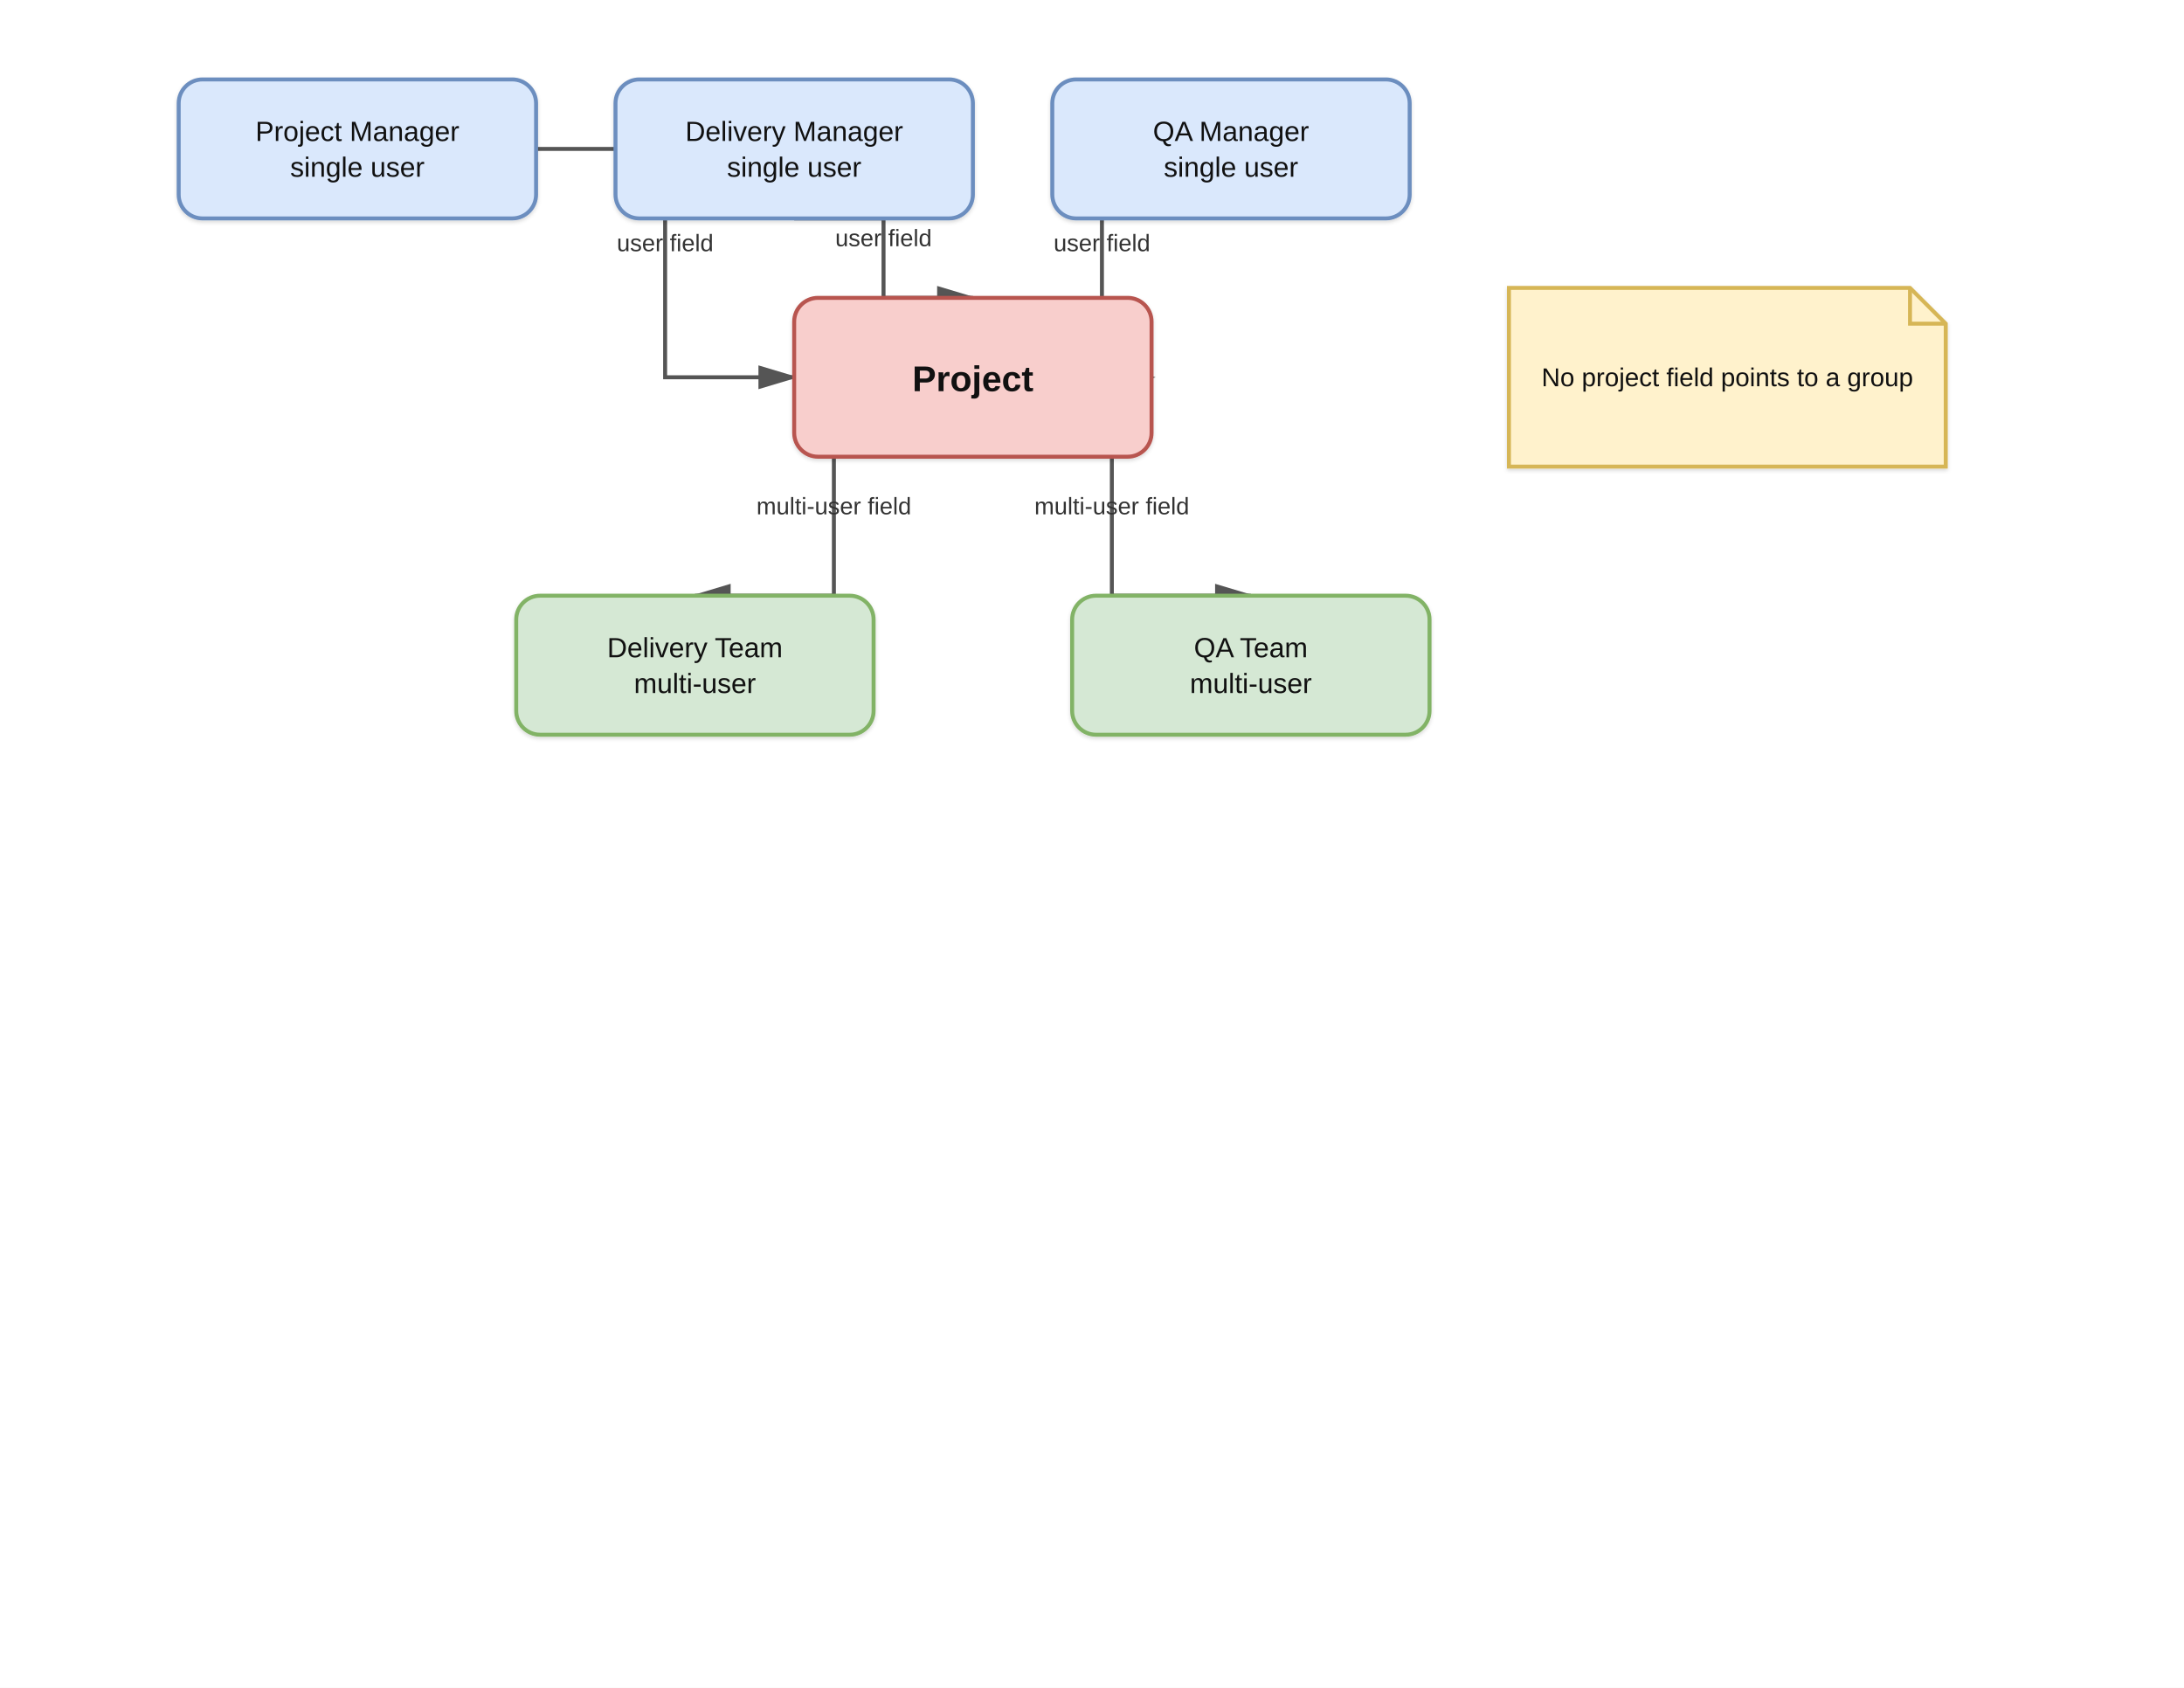
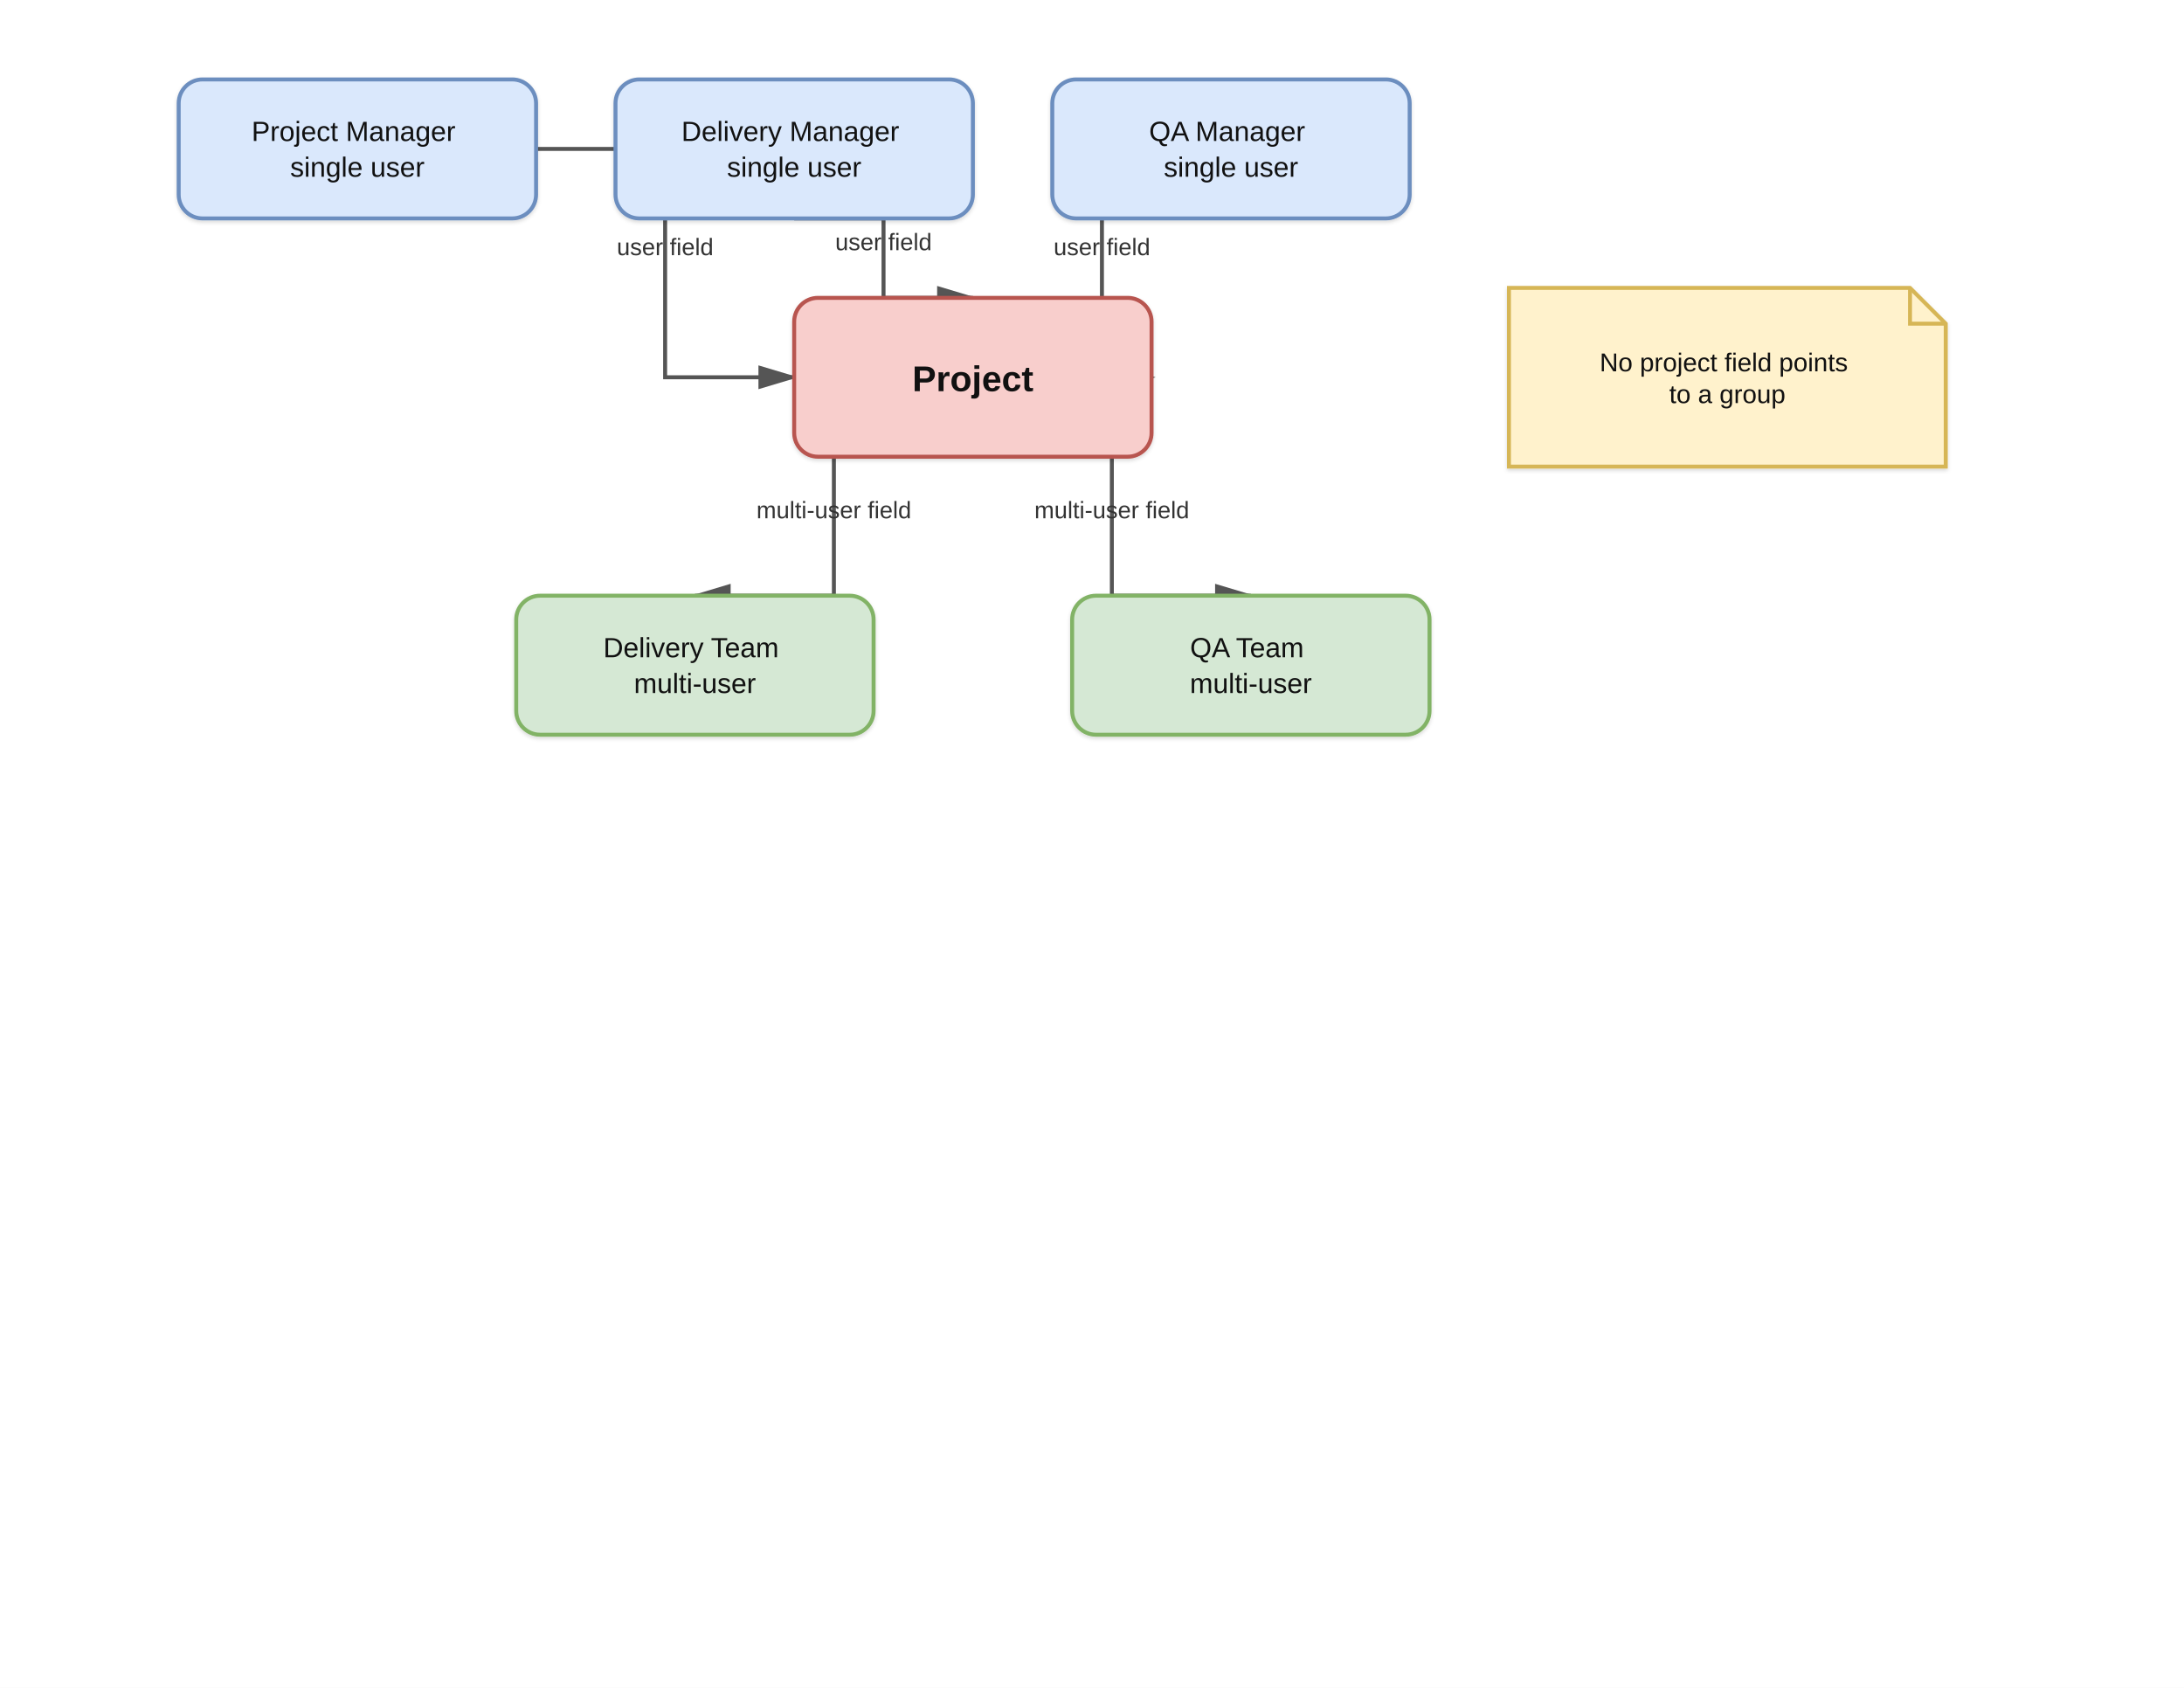
<svg xmlns="http://www.w3.org/2000/svg" width="1100" height="850" viewBox="0 0 1100 850" role="img">
  <defs>
    <marker id="arrow" markerWidth="10" markerHeight="10" refX="9" refY="3" orient="auto" markerUnits="strokeWidth">
      <path d="M0,0 L10,3 L0,6 z" fill="#555" />
    </marker>
    <filter id="shadow" x="-20%" y="-20%" width="140%" height="140%">
      <feDropShadow dx="0" dy="1" stdDeviation="1" flood-opacity="0.15" />
    </filter>
  </defs>
  <rect width="100%" height="100%" fill="#ffffff" />
  <path d="M 270.0 75.0 L 335.0 75.0 L 335.0 190.0 L 400.0 190.0" fill="none" stroke="#555" stroke-width="2" marker-end="url(#arrow)" />
-   <text x="335.0" y="126.5" text-anchor="middle" font-family="Arial, Helvetica, sans-serif" font-size="12" fill="#333">user field</text>
+   <text x="335.0" y="128.5" text-anchor="middle" font-family="Arial, Helvetica, sans-serif" font-size="12" fill="#333">
+     <tspan x="335.0" dy="0">user field</tspan>
+   </text>
  <path d="M 400.0 110.0 L 445.0 110.0 L 445.0 150.0 L 490.0 150.0" fill="none" stroke="#555" stroke-width="2" marker-end="url(#arrow)" />
-   <text x="445.0" y="124.0" text-anchor="middle" font-family="Arial, Helvetica, sans-serif" font-size="12" fill="#333">user field</text>
+   <text x="445.0" y="126.0" text-anchor="middle" font-family="Arial, Helvetica, sans-serif" font-size="12" fill="#333">
+     <tspan x="445.0" dy="0">user field</tspan>
+   </text>
  <path d="M 530.0 75.0 L 555.0 75.0 L 555.0 190.0 L 580.0 190.0" fill="none" stroke="#555" stroke-width="2" marker-end="url(#arrow)" />
-   <text x="555.0" y="126.5" text-anchor="middle" font-family="Arial, Helvetica, sans-serif" font-size="12" fill="#333">user field</text>
+   <text x="555.0" y="128.5" text-anchor="middle" font-family="Arial, Helvetica, sans-serif" font-size="12" fill="#333">
+     <tspan x="555.0" dy="0">user field</tspan>
+   </text>
  <path d="M 490.0 230.0 L 420.0 230.0 L 420.0 300.0 L 350.0 300.0" fill="none" stroke="#555" stroke-width="2" marker-end="url(#arrow)" />
-   <text x="420.0" y="259.0" text-anchor="middle" font-family="Arial, Helvetica, sans-serif" font-size="12" fill="#333">multi-user field</text>
+   <text x="420.0" y="261.0" text-anchor="middle" font-family="Arial, Helvetica, sans-serif" font-size="12" fill="#333">
+     <tspan x="420.0" dy="0">multi-user field</tspan>
+   </text>
  <path d="M 490.0 230.0 L 560.0 230.0 L 560.0 300.0 L 630.0 300.0" fill="none" stroke="#555" stroke-width="2" marker-end="url(#arrow)" />
-   <text x="560.0" y="259.0" text-anchor="middle" font-family="Arial, Helvetica, sans-serif" font-size="12" fill="#333">multi-user field</text>
+   <text x="560.0" y="261.0" text-anchor="middle" font-family="Arial, Helvetica, sans-serif" font-size="12" fill="#333">
+     <tspan x="560.0" dy="0">multi-user field</tspan>
+   </text>
  <rect x="400.0" y="150.0" width="180.0" height="80.0" rx="12" ry="12" fill="#f8cecc" stroke="#b85450" stroke-width="2" filter="url(#shadow)" />
-   <text x="490.0" y="197.0" text-anchor="middle" font-family="Arial, Helvetica, sans-serif" font-size="18" font-weight="700" fill="#111">Project</text>
+   <text x="490.0" y="197.0" text-anchor="middle" font-family="Arial, Helvetica, sans-serif" font-size="18" font-weight="700" fill="#111">
+     <tspan x="490.0" dy="0">Project</tspan>
+   </text>
  <rect x="90.0" y="40.0" width="180.0" height="70.0" rx="12" ry="12" fill="#dae8fc" stroke="#6c8ebf" stroke-width="2" filter="url(#shadow)" />
-   <text x="180.0" y="71.0" text-anchor="middle" font-family="Arial, Helvetica, sans-serif" font-size="14" font-weight="400" fill="#111">Project Manager</text>
-   <text x="180.0" y="89.0" text-anchor="middle" font-family="Arial, Helvetica, sans-serif" font-size="14" font-weight="400" fill="#111">single user</text>
+   <text x="180.0" y="71.0" text-anchor="middle" font-family="Arial, Helvetica, sans-serif" font-size="14" font-weight="400" fill="#111">
+     <tspan x="180.0" dy="0">Project Manager</tspan>
+     <tspan x="180.0" dy="18">single user</tspan>
+   </text>
  <rect x="310.0" y="40.0" width="180.0" height="70.0" rx="12" ry="12" fill="#dae8fc" stroke="#6c8ebf" stroke-width="2" filter="url(#shadow)" />
-   <text x="400.0" y="71.0" text-anchor="middle" font-family="Arial, Helvetica, sans-serif" font-size="14" font-weight="400" fill="#111">Delivery Manager</text>
-   <text x="400.0" y="89.0" text-anchor="middle" font-family="Arial, Helvetica, sans-serif" font-size="14" font-weight="400" fill="#111">single user</text>
+   <text x="400.0" y="71.0" text-anchor="middle" font-family="Arial, Helvetica, sans-serif" font-size="14" font-weight="400" fill="#111">
+     <tspan x="400.0" dy="0">Delivery Manager</tspan>
+     <tspan x="400.0" dy="18">single user</tspan>
+   </text>
  <rect x="530.0" y="40.0" width="180.0" height="70.0" rx="12" ry="12" fill="#dae8fc" stroke="#6c8ebf" stroke-width="2" filter="url(#shadow)" />
-   <text x="620.0" y="71.0" text-anchor="middle" font-family="Arial, Helvetica, sans-serif" font-size="14" font-weight="400" fill="#111">QA Manager</text>
-   <text x="620.0" y="89.0" text-anchor="middle" font-family="Arial, Helvetica, sans-serif" font-size="14" font-weight="400" fill="#111">single user</text>
+   <text x="620.0" y="71.0" text-anchor="middle" font-family="Arial, Helvetica, sans-serif" font-size="14" font-weight="400" fill="#111">
+     <tspan x="620.0" dy="0">QA Manager</tspan>
+     <tspan x="620.0" dy="18">single user</tspan>
+   </text>
  <rect x="260.0" y="300.0" width="180.0" height="70.0" rx="12" ry="12" fill="#d5e8d4" stroke="#82b366" stroke-width="2" filter="url(#shadow)" />
-   <text x="350.0" y="331.0" text-anchor="middle" font-family="Arial, Helvetica, sans-serif" font-size="14" font-weight="400" fill="#111">Delivery Team</text>
-   <text x="350.0" y="349.0" text-anchor="middle" font-family="Arial, Helvetica, sans-serif" font-size="14" font-weight="400" fill="#111">multi-user</text>
+   <text x="350.0" y="331.0" text-anchor="middle" font-family="Arial, Helvetica, sans-serif" font-size="14" font-weight="400" fill="#111">
+     <tspan x="350.0" dy="0">Delivery Team</tspan>
+     <tspan x="350.0" dy="18">multi-user</tspan>
+   </text>
  <rect x="540.0" y="300.0" width="180.0" height="70.0" rx="12" ry="12" fill="#d5e8d4" stroke="#82b366" stroke-width="2" filter="url(#shadow)" />
-   <text x="630.0" y="331.0" text-anchor="middle" font-family="Arial, Helvetica, sans-serif" font-size="14" font-weight="400" fill="#111">QA Team</text>
-   <text x="630.0" y="349.0" text-anchor="middle" font-family="Arial, Helvetica, sans-serif" font-size="14" font-weight="400" fill="#111">multi-user</text>
+   <text x="630.0" y="331.0" text-anchor="middle" font-family="Arial, Helvetica, sans-serif" font-size="14" font-weight="400" fill="#111">
+     <tspan x="630.0" dy="0">QA Team</tspan>
+     <tspan x="630.0" dy="18">multi-user</tspan>
+   </text>
  <polygon points="760.0,145.0 962.0,145.0 980.0,163.0 980.0,235.0 760.0,235.0" fill="#fff2cc" stroke="#d6b656" stroke-width="2" filter="url(#shadow)" />
  <polyline points="962.0,145.0 962.0,163.0 980.0,163.0" fill="none" stroke="#d6b656" stroke-width="2" />
-   <text x="870.0" y="194.5" text-anchor="middle" font-family="Arial, Helvetica, sans-serif" font-size="13" font-weight="400" fill="#111">No project field points to a group</text>
+   <text x="870.0" y="187.0" text-anchor="middle" font-family="Arial, Helvetica, sans-serif" font-size="13" font-weight="400" fill="#111">
+     <tspan x="870.0" dy="0">No project field points</tspan>
+     <tspan x="870.0" dy="16">to a group</tspan>
+   </text>
</svg>
